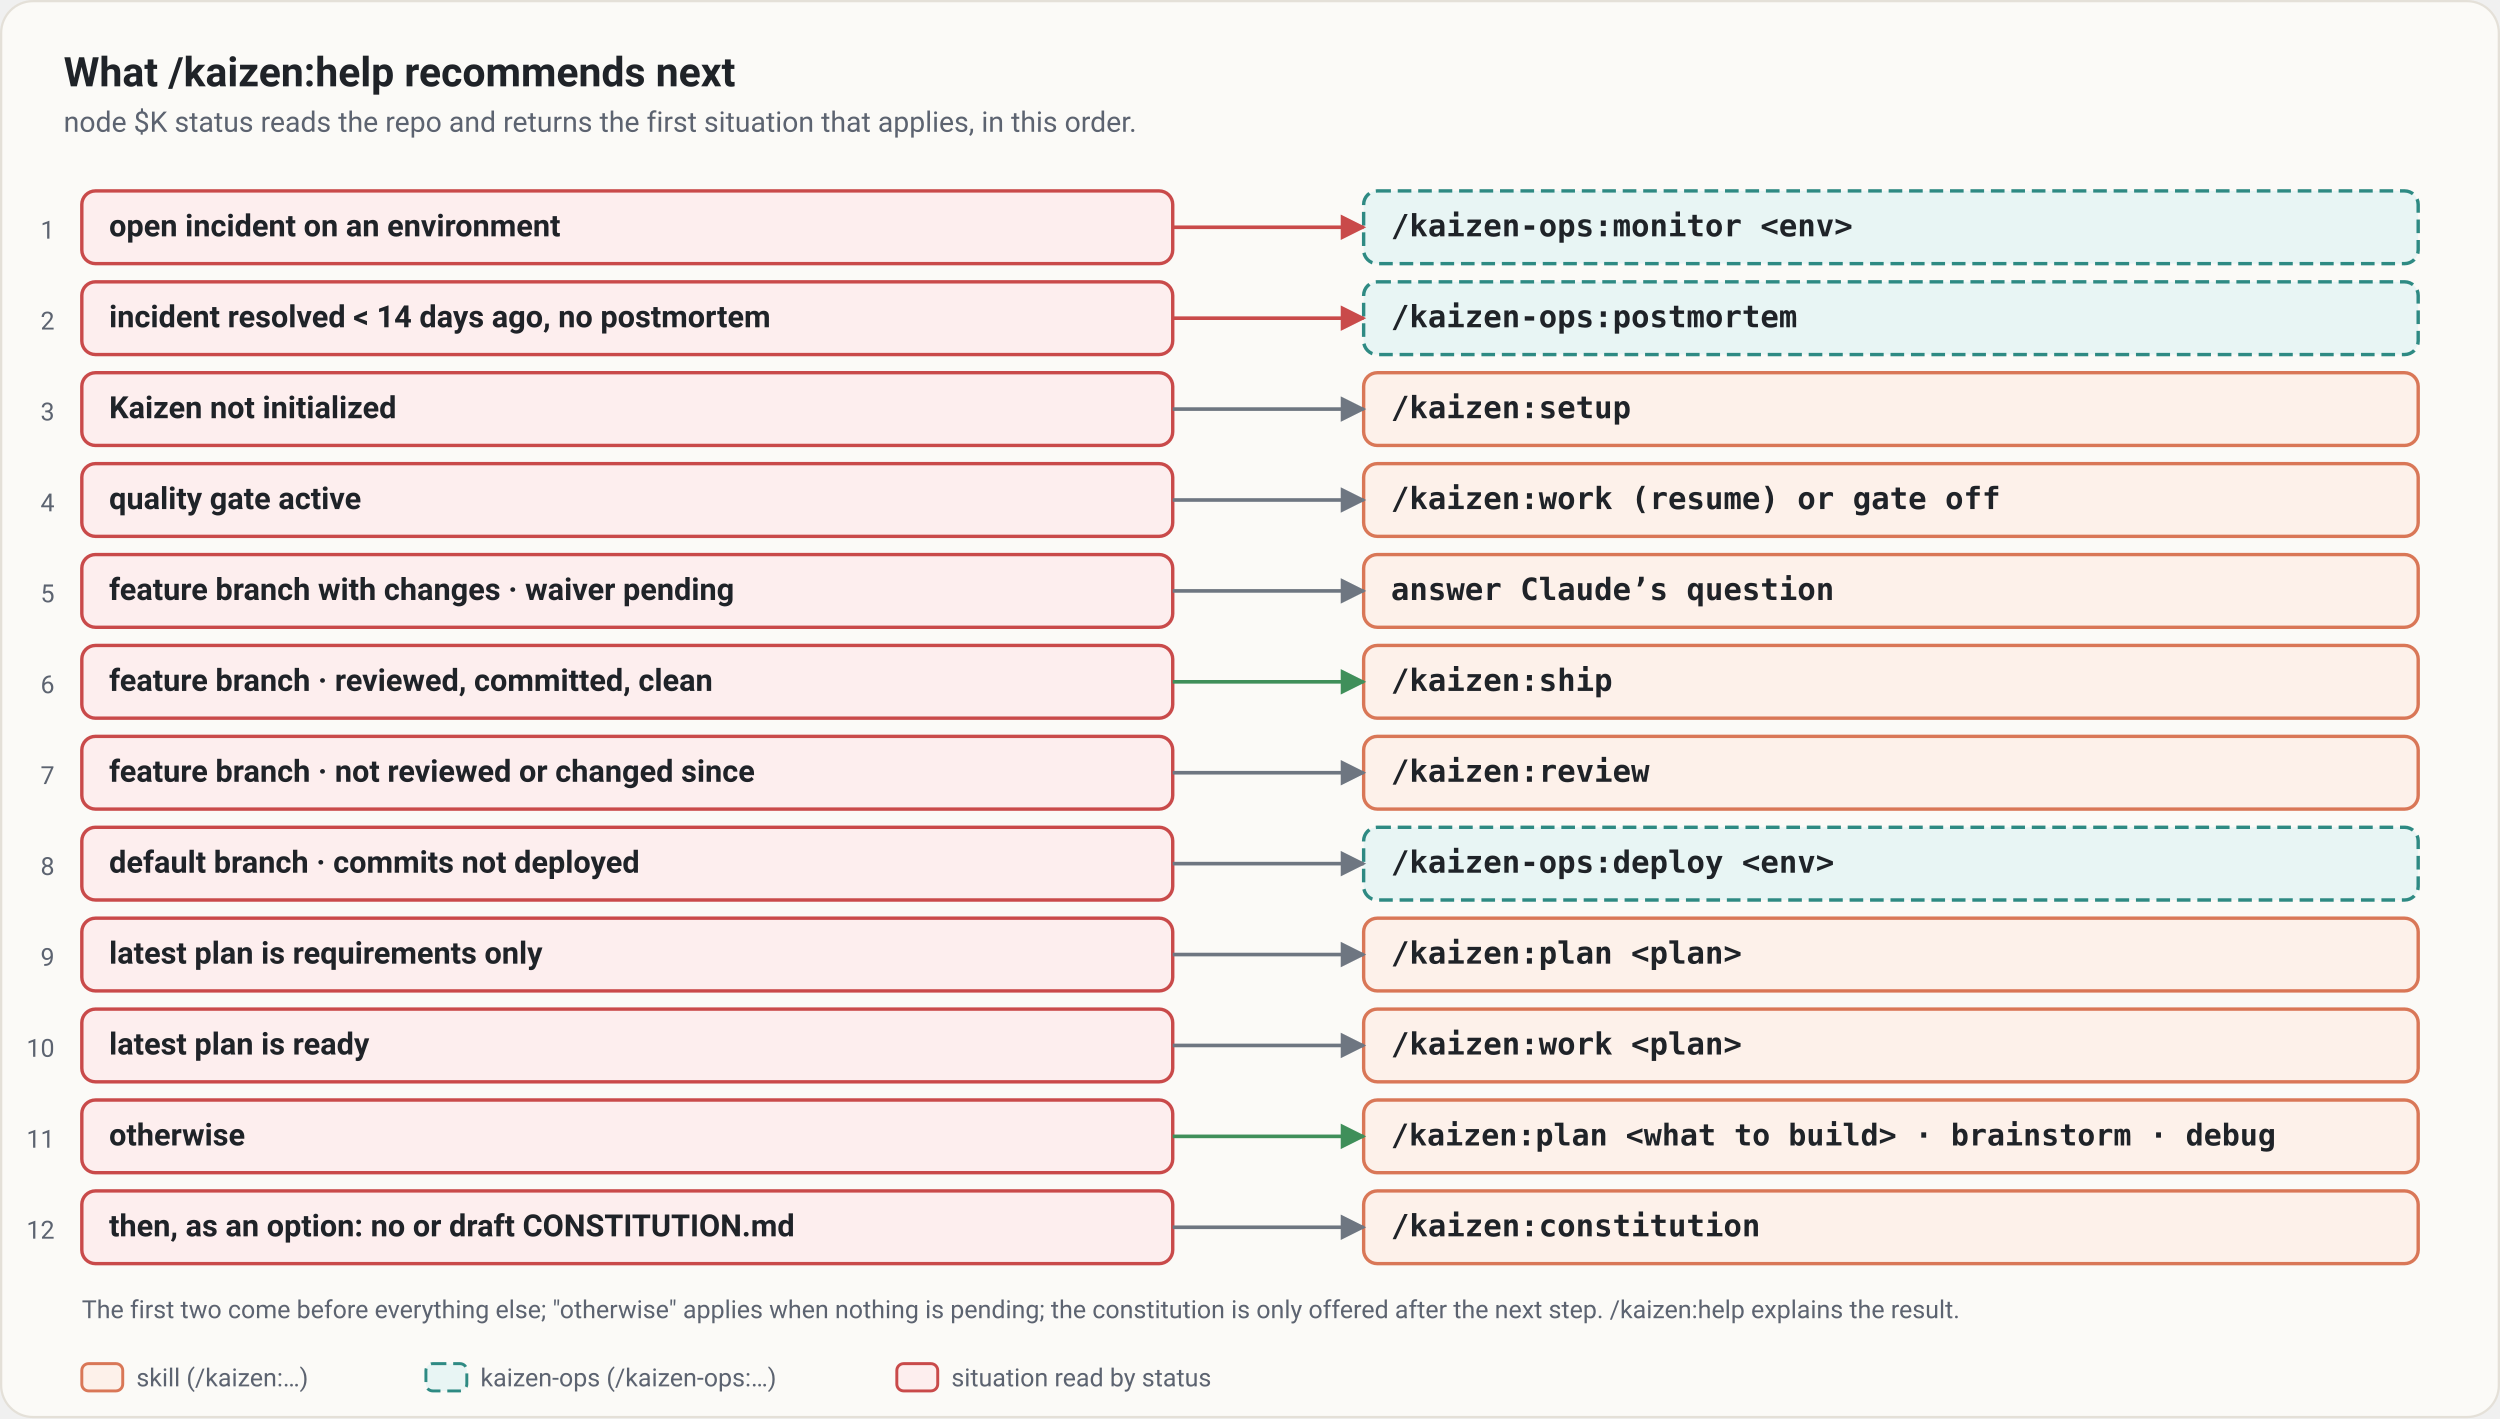
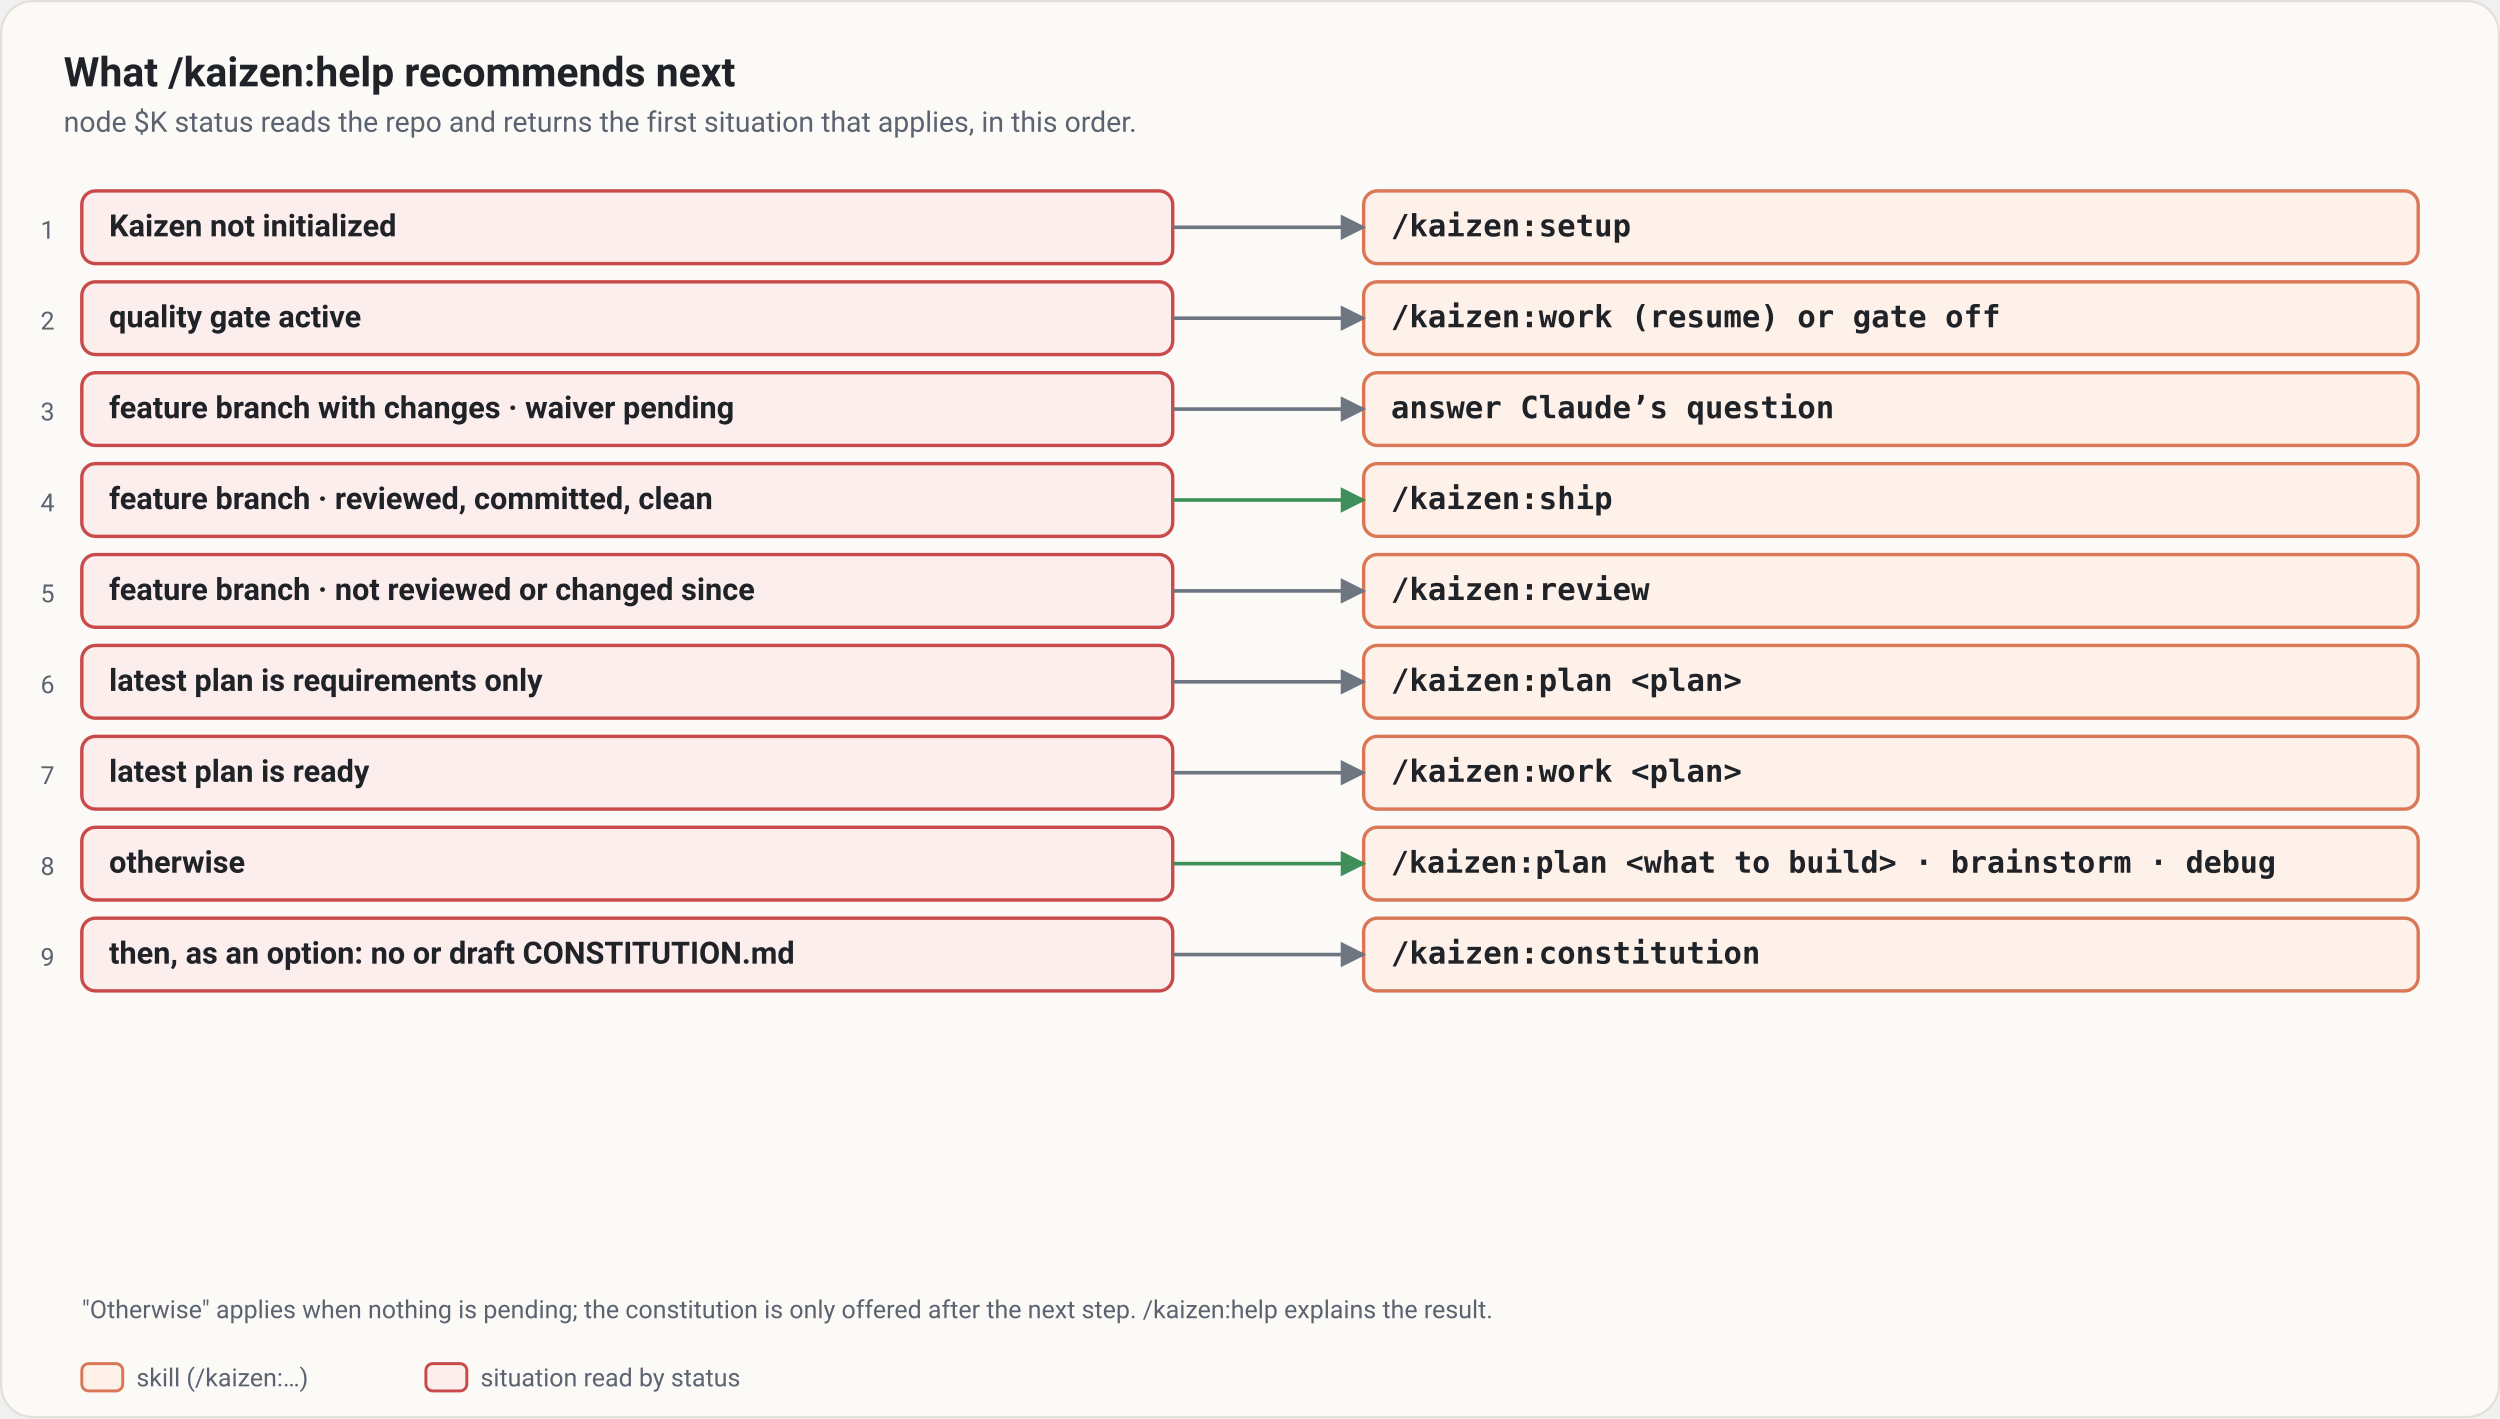
<svg xmlns="http://www.w3.org/2000/svg" width="1100" height="624" viewBox="0 0 1100 624" role="img" aria-labelledby="t d">
  <style>
  .bg { fill: #fbfaf7; stroke: #e4e0d8; }
  text { font-family: ui-sans-serif, system-ui, -apple-system, "Segoe UI", Roboto, Helvetica, Arial, sans-serif; fill: #1f2328; }
  .title { font-size: 18px; font-weight: 700; }
  .desc { font-size: 12.5px; fill: #5c6370; }
  .label { font-size: 13.5px; font-weight: 600; }
  .t12 { font-size: 12px; }
  .sub { font-size: 11.5px; fill: #5c6370; }
  .small { font-size: 11px; fill: #5c6370; }
  .edge { font-size: 11px; fill: #5c6370; }
  .mono { font-family: ui-monospace, SFMono-Regular, Menlo, Consolas, monospace; }
  .skill { fill: #fdf1ea; stroke: #d97757; }
-   .ops { fill: #e8f5f4; stroke: #2e8a83; stroke-dasharray: 6 3; }
  .artifact { fill: #edf2fb; stroke: #5b7fbf; }
  .gate { fill: #fdeeee; stroke: #c94a4a; }
  .agent { fill: #ecf6ef; stroke: #3f8f5a; }
  .outside { fill: #f3f0fa; stroke: #7a5fc0; }
  .state { fill: #fff8e1; stroke: #b8901c; }
  .plain { fill: #ffffff; stroke: #c9c4ba; }
  .region { fill: none; stroke: #b9b3a6; stroke-dasharray: 5 4; }
  .regionlabel { font-size: 11.5px; font-weight: 600; fill: #7d776b; letter-spacing: .04em; }
  .band { fill: #fff4dd; stroke: #d6a645; }
  .line { fill: none; stroke: #6e7681; stroke-width: 1.6; }
  .line.accent { stroke: #d97757; }
  .line.bad { stroke: #c94a4a; }
  .line.ok { stroke: #3f8f5a; }
  .line.blue { stroke: #5b7fbf; }
  .dashed { stroke-dasharray: 6 4; }
  .head { fill: #6e7681; }
  .head.accent { fill: #d97757; }
  .head.bad { fill: #c94a4a; }
  .head.ok { fill: #3f8f5a; }
  .head.blue { fill: #5b7fbf; }
  .pill { fill: #ffffff; stroke: none; }
  @media (prefers-color-scheme: dark) {
    .bg { fill: #161b22; stroke: #30363d; }
    text { fill: #e6edf3; }
    .desc, .sub, .small, .edge { fill: #9aa4b0; }
    .skill { fill: #3a2419; stroke: #e08b6c; }
-     .ops { fill: #15302e; stroke: #4fb8ae; }
    .artifact { fill: #1b2638; stroke: #7c9fd8; }
    .gate { fill: #3a1d1f; stroke: #e06c6c; }
    .agent { fill: #18301f; stroke: #5fb07a; }
    .outside { fill: #271f3d; stroke: #a08ae0; }
    .state { fill: #33290f; stroke: #d6b043; }
    .plain { fill: #1f2630; stroke: #4a525d; }
    .region { stroke: #5a6270; }
    .regionlabel { fill: #a39d90; }
    .band { fill: #33290f; stroke: #c99a3b; }
    .line { stroke: #9aa4b0; }
    .line.accent { stroke: #e08b6c; }
    .line.bad { stroke: #e06c6c; }
    .line.ok { stroke: #5fb07a; }
    .line.blue { stroke: #7c9fd8; }
    .head { fill: #9aa4b0; }
    .head.accent { fill: #e08b6c; }
    .head.bad { fill: #e06c6c; }
    .head.ok { fill: #5fb07a; }
    .head.blue { fill: #7c9fd8; }
    .pill { fill: #161b22; }
  }
</style>
  <defs>
    <marker id="h-default" viewBox="0 0 10 10" refX="9" refY="5" markerWidth="7" markerHeight="7" orient="auto-start-reverse">
      <path class="head" d="M0,0 L10,5 L0,10 z" />
    </marker>
    <marker id="s-default" viewBox="0 0 10 10" refX="9" refY="5" markerWidth="7" markerHeight="7" orient="auto-start-reverse">
      <path class="head" d="M0,0 L10,5 L0,10 z" />
    </marker>
    <marker id="h-accent" viewBox="0 0 10 10" refX="9" refY="5" markerWidth="7" markerHeight="7" orient="auto-start-reverse">
      <path class="head accent" d="M0,0 L10,5 L0,10 z" />
    </marker>
    <marker id="s-accent" viewBox="0 0 10 10" refX="9" refY="5" markerWidth="7" markerHeight="7" orient="auto-start-reverse">
      <path class="head accent" d="M0,0 L10,5 L0,10 z" />
    </marker>
    <marker id="h-bad" viewBox="0 0 10 10" refX="9" refY="5" markerWidth="7" markerHeight="7" orient="auto-start-reverse">
      <path class="head bad" d="M0,0 L10,5 L0,10 z" />
    </marker>
    <marker id="s-bad" viewBox="0 0 10 10" refX="9" refY="5" markerWidth="7" markerHeight="7" orient="auto-start-reverse">
      <path class="head bad" d="M0,0 L10,5 L0,10 z" />
    </marker>
    <marker id="h-ok" viewBox="0 0 10 10" refX="9" refY="5" markerWidth="7" markerHeight="7" orient="auto-start-reverse">
      <path class="head ok" d="M0,0 L10,5 L0,10 z" />
    </marker>
    <marker id="s-ok" viewBox="0 0 10 10" refX="9" refY="5" markerWidth="7" markerHeight="7" orient="auto-start-reverse">
      <path class="head ok" d="M0,0 L10,5 L0,10 z" />
    </marker>
    <marker id="h-blue" viewBox="0 0 10 10" refX="9" refY="5" markerWidth="7" markerHeight="7" orient="auto-start-reverse">
      <path class="head blue" d="M0,0 L10,5 L0,10 z" />
    </marker>
    <marker id="s-blue" viewBox="0 0 10 10" refX="9" refY="5" markerWidth="7" markerHeight="7" orient="auto-start-reverse">
      <path class="head blue" d="M0,0 L10,5 L0,10 z" />
    </marker>
  </defs>
  <rect class="bg" x="0.5" y="0.5" width="1099" height="623" rx="14" />
  <text class="title" x="28" y="38">What /kaizen:help recommends next</text>
  <text class="desc" x="28" y="58">node $K status reads the repo and returns the first situation that applies, in this order.</text>
  <rect class="gate" x="36" y="84" width="480" height="32" rx="6" stroke-width="1.5" />
-   <text class="label" x="48" y="104" text-anchor="start">open incident on an environment</text>
-   <rect class="ops" x="600" y="84" width="464" height="32" rx="6" stroke-width="1.5" />
-   <text class="label mono" x="612" y="104" text-anchor="start">/kaizen-ops:monitor &lt;env&gt;</text>
-   <path class="line bad" d="M516,100 L600,100" marker-end="url(#h-bad)" />
+   <text class="label" x="48" y="104" text-anchor="start">Kaizen not initialized</text>
+   <rect class="skill" x="600" y="84" width="464" height="32" rx="6" stroke-width="1.5" />
+   <text class="label mono" x="612" y="104" text-anchor="start">/kaizen:setup</text>
+   <path class="line" d="M516,100 L600,100" marker-end="url(#h-default)" />
  <text class="small" x="24" y="105" text-anchor="end">1</text>
  <rect class="gate" x="36" y="124" width="480" height="32" rx="6" stroke-width="1.5" />
-   <text class="label" x="48" y="144" text-anchor="start">incident resolved &lt; 14 days ago, no postmortem</text>
-   <rect class="ops" x="600" y="124" width="464" height="32" rx="6" stroke-width="1.5" />
-   <text class="label mono" x="612" y="144" text-anchor="start">/kaizen-ops:postmortem</text>
-   <path class="line bad" d="M516,140 L600,140" marker-end="url(#h-bad)" />
+   <text class="label" x="48" y="144" text-anchor="start">quality gate active</text>
+   <rect class="skill" x="600" y="124" width="464" height="32" rx="6" stroke-width="1.5" />
+   <text class="label mono" x="612" y="144" text-anchor="start">/kaizen:work (resume) or gate off</text>
+   <path class="line" d="M516,140 L600,140" marker-end="url(#h-default)" />
  <text class="small" x="24" y="145" text-anchor="end">2</text>
  <rect class="gate" x="36" y="164" width="480" height="32" rx="6" stroke-width="1.5" />
-   <text class="label" x="48" y="184" text-anchor="start">Kaizen not initialized</text>
+   <text class="label" x="48" y="184" text-anchor="start">feature branch with changes · waiver pending</text>
  <rect class="skill" x="600" y="164" width="464" height="32" rx="6" stroke-width="1.5" />
-   <text class="label mono" x="612" y="184" text-anchor="start">/kaizen:setup</text>
+   <text class="label mono" x="612" y="184" text-anchor="start">answer Claude’s question</text>
  <path class="line" d="M516,180 L600,180" marker-end="url(#h-default)" />
  <text class="small" x="24" y="185" text-anchor="end">3</text>
  <rect class="gate" x="36" y="204" width="480" height="32" rx="6" stroke-width="1.5" />
-   <text class="label" x="48" y="224" text-anchor="start">quality gate active</text>
+   <text class="label" x="48" y="224" text-anchor="start">feature branch · reviewed, committed, clean</text>
  <rect class="skill" x="600" y="204" width="464" height="32" rx="6" stroke-width="1.5" />
-   <text class="label mono" x="612" y="224" text-anchor="start">/kaizen:work (resume) or gate off</text>
-   <path class="line" d="M516,220 L600,220" marker-end="url(#h-default)" />
+   <text class="label mono" x="612" y="224" text-anchor="start">/kaizen:ship</text>
+   <path class="line ok" d="M516,220 L600,220" marker-end="url(#h-ok)" />
  <text class="small" x="24" y="225" text-anchor="end">4</text>
  <rect class="gate" x="36" y="244" width="480" height="32" rx="6" stroke-width="1.5" />
-   <text class="label" x="48" y="264" text-anchor="start">feature branch with changes · waiver pending</text>
+   <text class="label" x="48" y="264" text-anchor="start">feature branch · not reviewed or changed since</text>
  <rect class="skill" x="600" y="244" width="464" height="32" rx="6" stroke-width="1.5" />
-   <text class="label mono" x="612" y="264" text-anchor="start">answer Claude’s question</text>
+   <text class="label mono" x="612" y="264" text-anchor="start">/kaizen:review</text>
  <path class="line" d="M516,260 L600,260" marker-end="url(#h-default)" />
  <text class="small" x="24" y="265" text-anchor="end">5</text>
  <rect class="gate" x="36" y="284" width="480" height="32" rx="6" stroke-width="1.5" />
-   <text class="label" x="48" y="304" text-anchor="start">feature branch · reviewed, committed, clean</text>
+   <text class="label" x="48" y="304" text-anchor="start">latest plan is requirements only</text>
  <rect class="skill" x="600" y="284" width="464" height="32" rx="6" stroke-width="1.5" />
-   <text class="label mono" x="612" y="304" text-anchor="start">/kaizen:ship</text>
-   <path class="line ok" d="M516,300 L600,300" marker-end="url(#h-ok)" />
+   <text class="label mono" x="612" y="304" text-anchor="start">/kaizen:plan &lt;plan&gt;</text>
+   <path class="line" d="M516,300 L600,300" marker-end="url(#h-default)" />
  <text class="small" x="24" y="305" text-anchor="end">6</text>
  <rect class="gate" x="36" y="324" width="480" height="32" rx="6" stroke-width="1.5" />
-   <text class="label" x="48" y="344" text-anchor="start">feature branch · not reviewed or changed since</text>
+   <text class="label" x="48" y="344" text-anchor="start">latest plan is ready</text>
  <rect class="skill" x="600" y="324" width="464" height="32" rx="6" stroke-width="1.5" />
-   <text class="label mono" x="612" y="344" text-anchor="start">/kaizen:review</text>
+   <text class="label mono" x="612" y="344" text-anchor="start">/kaizen:work &lt;plan&gt;</text>
  <path class="line" d="M516,340 L600,340" marker-end="url(#h-default)" />
  <text class="small" x="24" y="345" text-anchor="end">7</text>
  <rect class="gate" x="36" y="364" width="480" height="32" rx="6" stroke-width="1.5" />
-   <text class="label" x="48" y="384" text-anchor="start">default branch · commits not deployed</text>
-   <rect class="ops" x="600" y="364" width="464" height="32" rx="6" stroke-width="1.5" />
-   <text class="label mono" x="612" y="384" text-anchor="start">/kaizen-ops:deploy &lt;env&gt;</text>
-   <path class="line" d="M516,380 L600,380" marker-end="url(#h-default)" />
+   <text class="label" x="48" y="384" text-anchor="start">otherwise</text>
+   <rect class="skill" x="600" y="364" width="464" height="32" rx="6" stroke-width="1.5" />
+   <text class="label mono" x="612" y="384" text-anchor="start" style="font-size:13.2px">/kaizen:plan &lt;what to build&gt; · brainstorm · debug</text>
+   <path class="line ok" d="M516,380 L600,380" marker-end="url(#h-ok)" />
  <text class="small" x="24" y="385" text-anchor="end">8</text>
  <rect class="gate" x="36" y="404" width="480" height="32" rx="6" stroke-width="1.5" />
-   <text class="label" x="48" y="424" text-anchor="start">latest plan is requirements only</text>
+   <text class="label" x="48" y="424" text-anchor="start">then, as an option: no or draft CONSTITUTION.md</text>
  <rect class="skill" x="600" y="404" width="464" height="32" rx="6" stroke-width="1.5" />
-   <text class="label mono" x="612" y="424" text-anchor="start">/kaizen:plan &lt;plan&gt;</text>
+   <text class="label mono" x="612" y="424" text-anchor="start">/kaizen:constitution</text>
  <path class="line" d="M516,420 L600,420" marker-end="url(#h-default)" />
  <text class="small" x="24" y="425" text-anchor="end">9</text>
-   <rect class="gate" x="36" y="444" width="480" height="32" rx="6" stroke-width="1.5" />
-   <text class="label" x="48" y="464" text-anchor="start">latest plan is ready</text>
-   <rect class="skill" x="600" y="444" width="464" height="32" rx="6" stroke-width="1.5" />
-   <text class="label mono" x="612" y="464" text-anchor="start">/kaizen:work &lt;plan&gt;</text>
-   <path class="line" d="M516,460 L600,460" marker-end="url(#h-default)" />
-   <text class="small" x="24" y="465" text-anchor="end">10</text>
-   <rect class="gate" x="36" y="484" width="480" height="32" rx="6" stroke-width="1.5" />
-   <text class="label" x="48" y="504" text-anchor="start">otherwise</text>
-   <rect class="skill" x="600" y="484" width="464" height="32" rx="6" stroke-width="1.5" />
-   <text class="label mono" x="612" y="504" text-anchor="start" style="font-size:13.2px">/kaizen:plan &lt;what to build&gt; · brainstorm · debug</text>
-   <path class="line ok" d="M516,500 L600,500" marker-end="url(#h-ok)" />
-   <text class="small" x="24" y="505" text-anchor="end">11</text>
-   <rect class="gate" x="36" y="524" width="480" height="32" rx="6" stroke-width="1.5" />
-   <text class="label" x="48" y="544" text-anchor="start">then, as an option: no or draft CONSTITUTION.md</text>
-   <rect class="skill" x="600" y="524" width="464" height="32" rx="6" stroke-width="1.5" />
-   <text class="label mono" x="612" y="544" text-anchor="start">/kaizen:constitution</text>
-   <path class="line" d="M516,540 L600,540" marker-end="url(#h-default)" />
-   <text class="small" x="24" y="545" text-anchor="end">12</text>
-   <text class="small" x="36" y="580" text-anchor="start">The first two come before everything else; "otherwise" applies when nothing is pending; the constitution is only offered after the next step. /kaizen:help explains the result.</text>
+   <text class="small" x="36" y="580" text-anchor="start">"Otherwise" applies when nothing is pending; the constitution is only offered after the next step. /kaizen:help explains the result.</text>
  <rect class="skill" x="36" y="600" width="18" height="12" rx="3" stroke-width="1.3" />
  <text class="small" x="60" y="610">skill (/kaizen:…)</text>
-   <rect class="ops" x="187.4" y="600" width="18" height="12" rx="3" stroke-width="1.3" />
-   <text class="small" x="211.4" y="610">kaizen-ops (/kaizen-ops:…)</text>
-   <rect class="gate" x="394.6" y="600" width="18" height="12" rx="3" stroke-width="1.3" />
-   <text class="small" x="418.6" y="610">situation read by status</text>
+   <rect class="gate" x="187.4" y="600" width="18" height="12" rx="3" stroke-width="1.3" />
+   <text class="small" x="211.4" y="610">situation read by status</text>
</svg>
